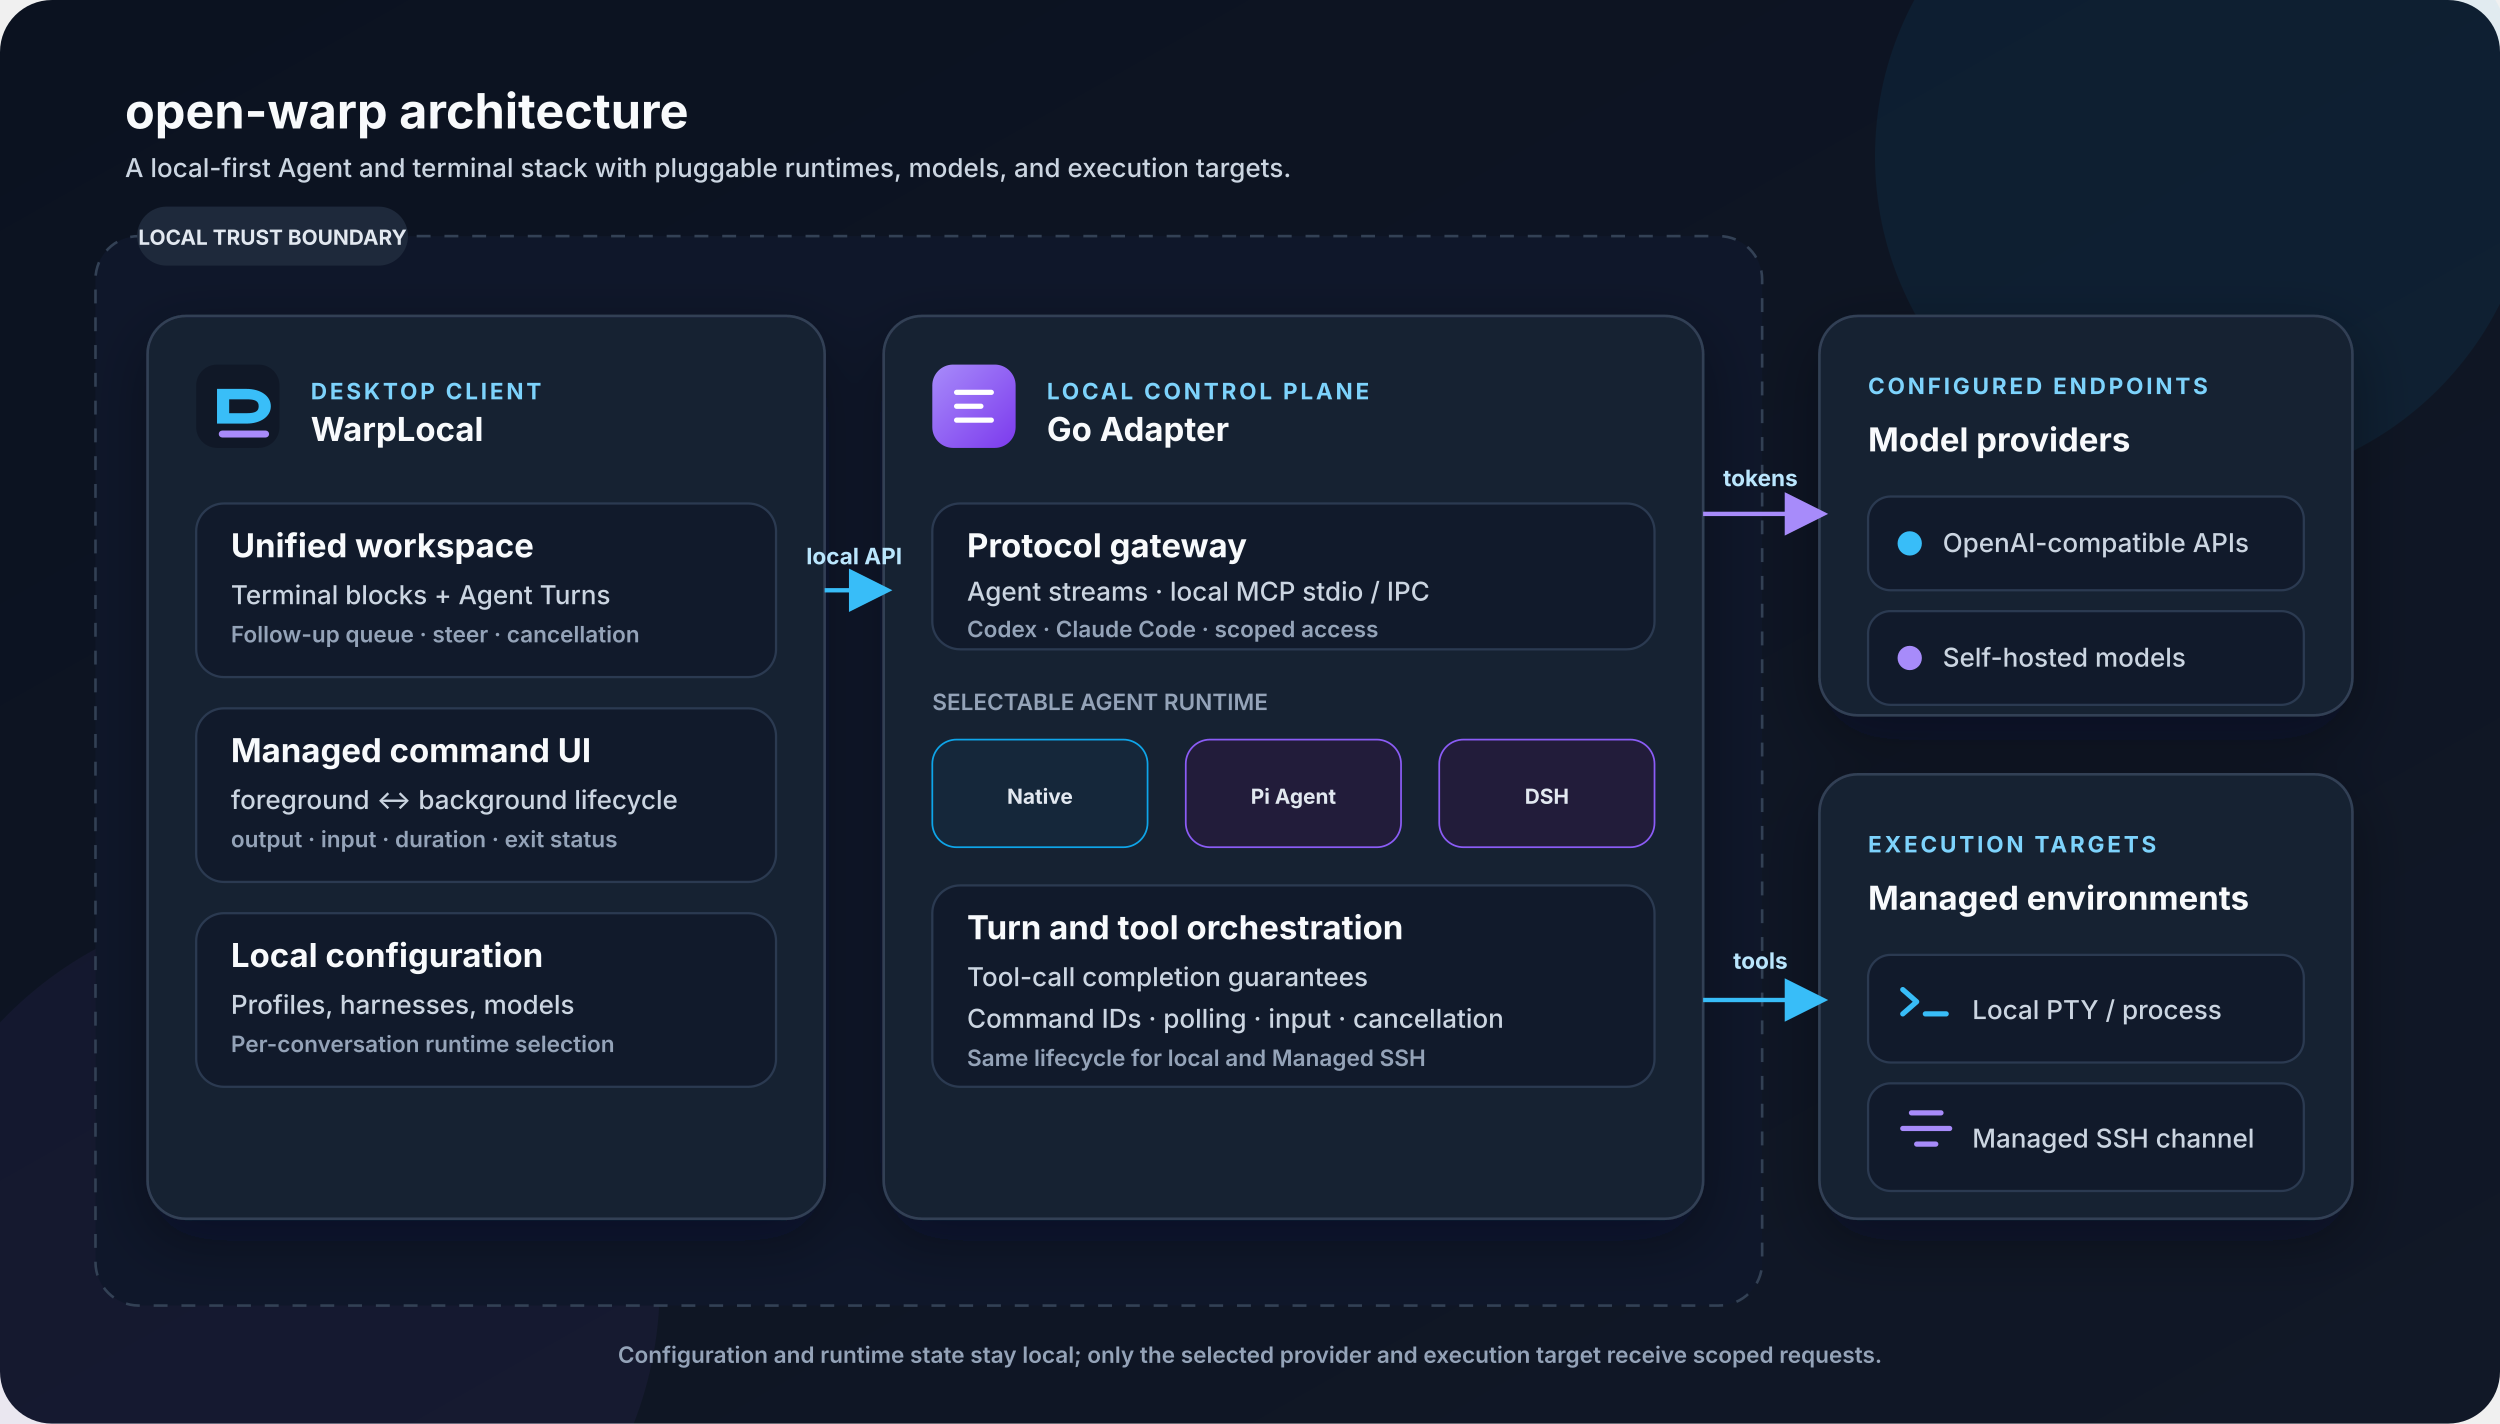
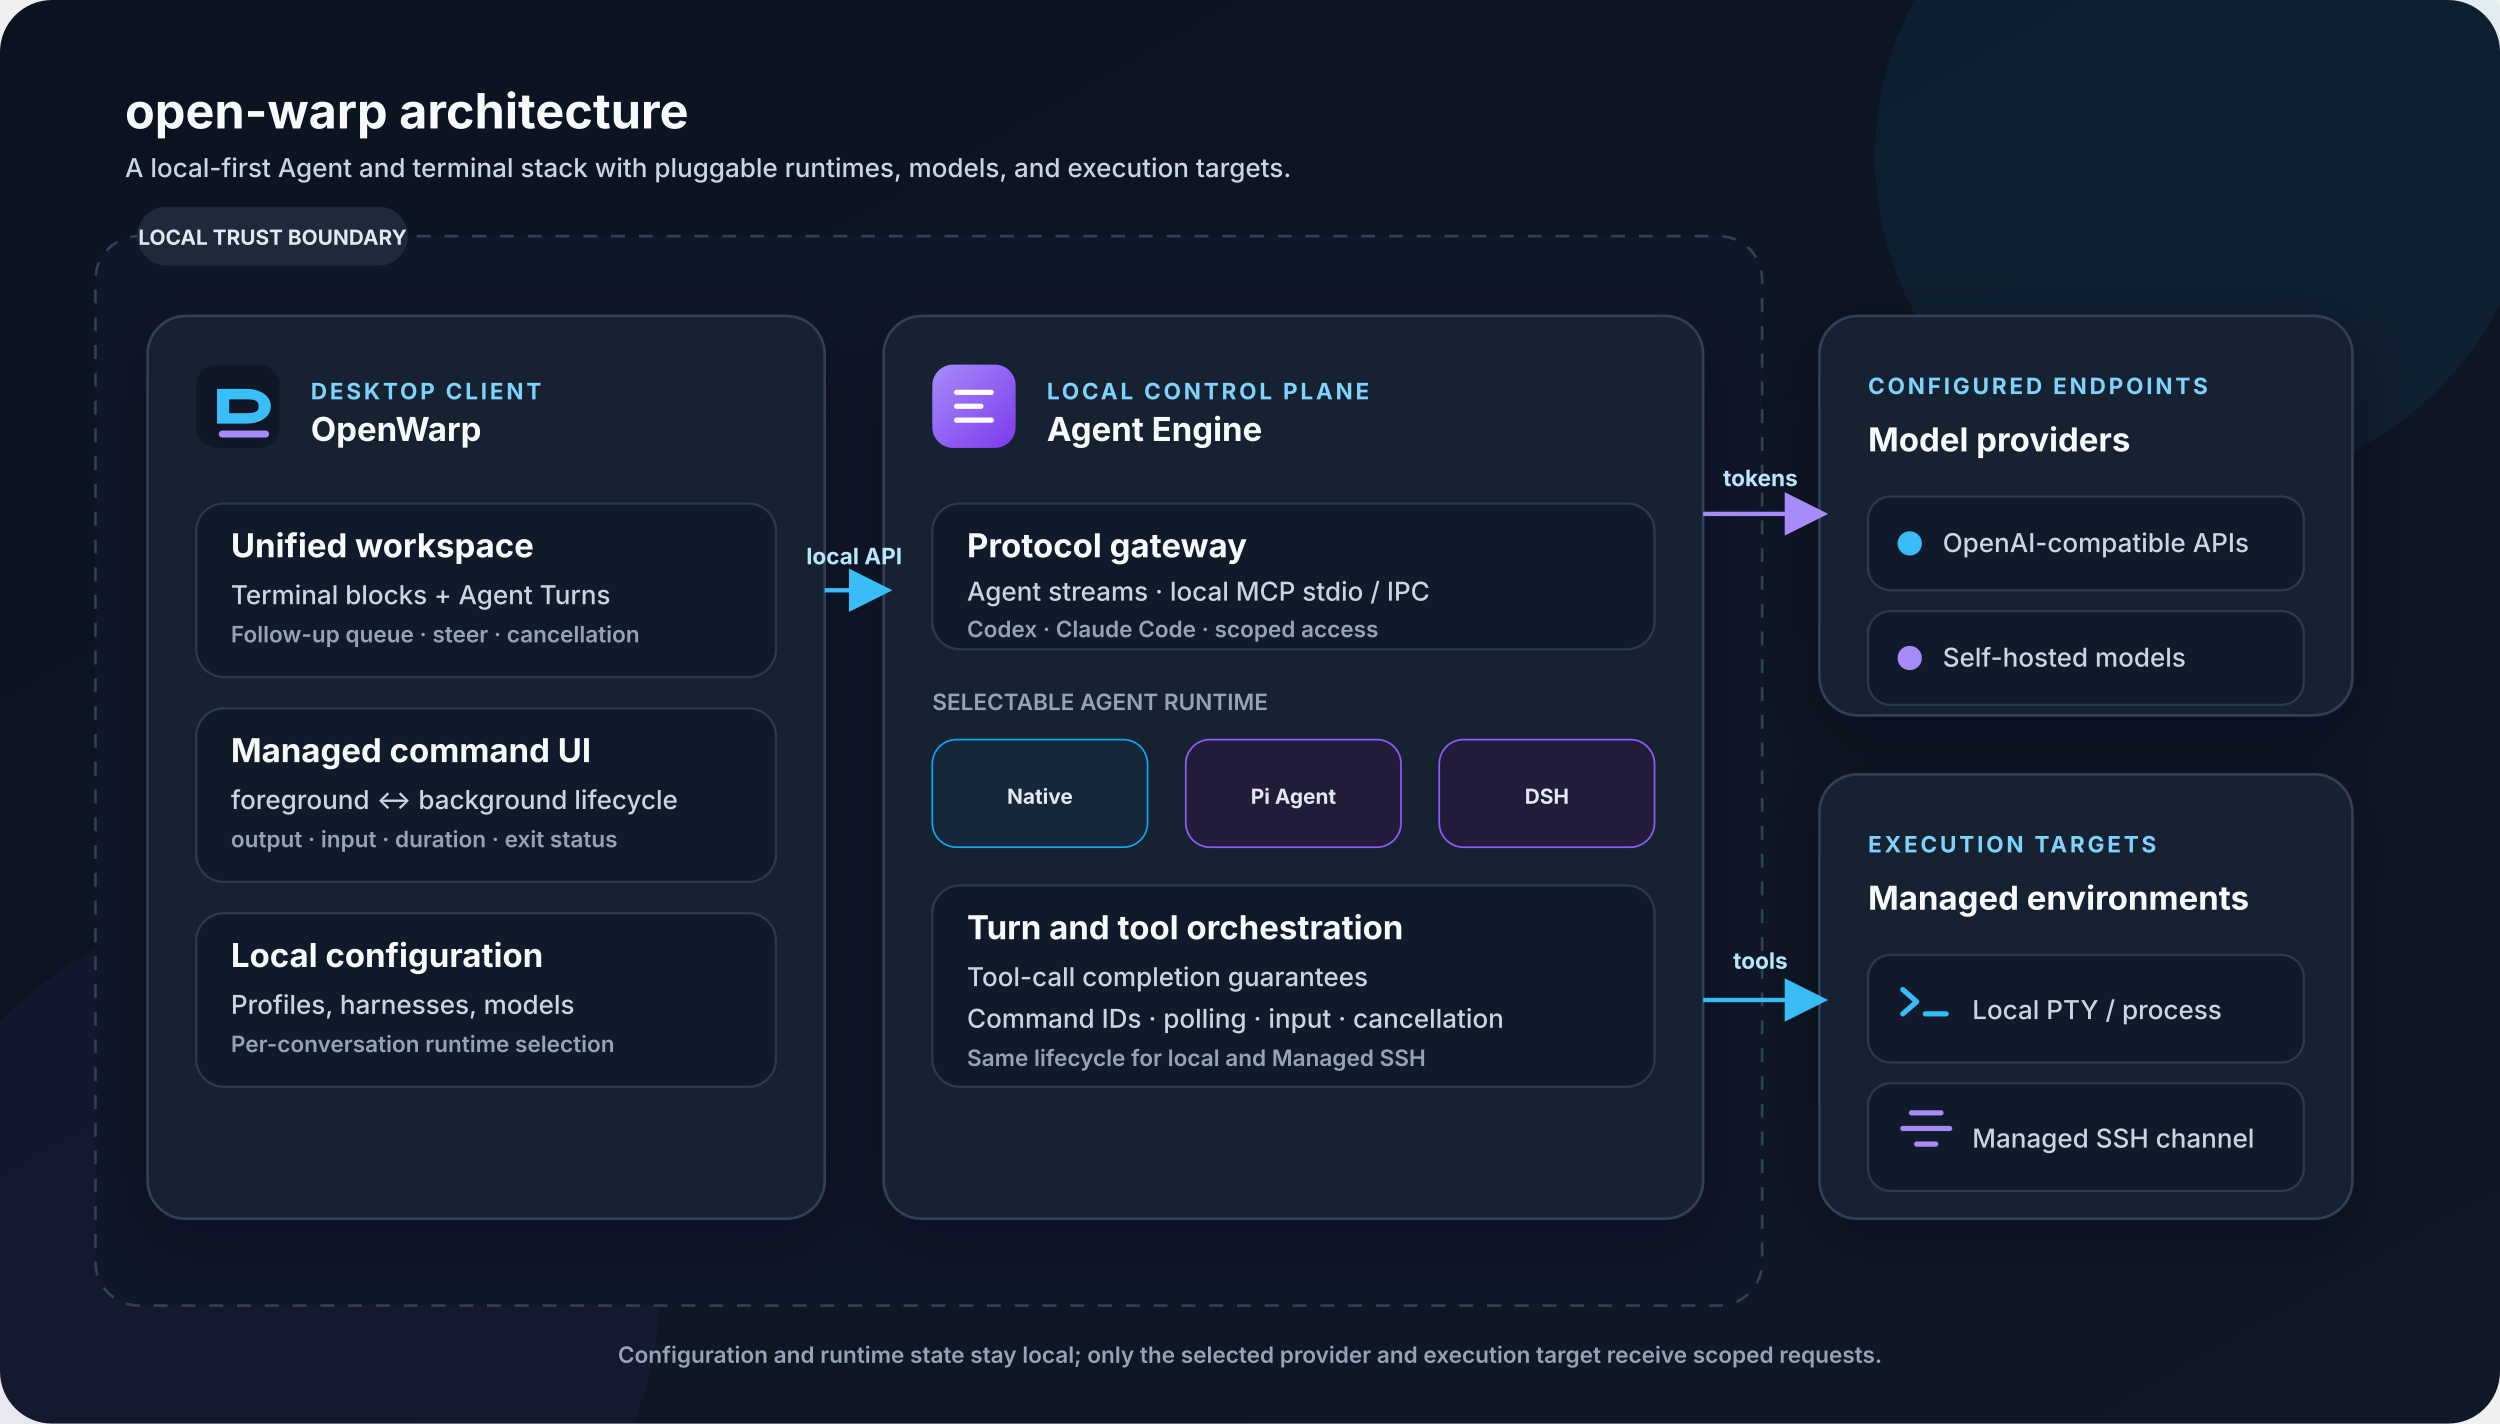
<svg xmlns="http://www.w3.org/2000/svg" width="1440" height="820" viewBox="0 0 1440 820" role="img" aria-labelledby="title desc">
  <defs>
    <linearGradient id="bg" x1="0" y1="0" x2="1" y2="1">
      <stop stop-color="#0B1220" />
      <stop offset="1" stop-color="#111827" />
    </linearGradient>
    <linearGradient id="violet" x1="0" y1="0" x2="1" y2="1">
      <stop stop-color="#A78BFA" />
      <stop offset="1" stop-color="#7C3AED" />
    </linearGradient>
    <filter id="shadow" x="-20%" y="-20%" width="140%" height="140%">
      <feDropShadow dx="0" dy="12" stdDeviation="18" flood-color="#020617" flood-opacity=".35" />
    </filter>
    <marker id="arrowBlue" markerWidth="10" markerHeight="10" refX="8" refY="5" orient="auto">
      <path d="M0 0l10 5-10 5z" fill="#38BDF8" />
    </marker>
    <marker id="arrowViolet" markerWidth="10" markerHeight="10" refX="8" refY="5" orient="auto">
      <path d="M0 0l10 5-10 5z" fill="#A78BFA" />
    </marker>
    <style>
      .title{font:700 28px -apple-system,BlinkMacSystemFont,"Segoe UI",sans-serif;fill:#F8FAFC}.eyebrow{font:700 13px -apple-system,BlinkMacSystemFont,"Segoe UI",sans-serif;letter-spacing:1.6px;fill:#7DD3FC}.h{font:700 19px -apple-system,BlinkMacSystemFont,"Segoe UI",sans-serif;fill:#F8FAFC}.body{font:500 15px -apple-system,BlinkMacSystemFont,"Segoe UI",sans-serif;fill:#CBD5E1}.small{font:600 13px -apple-system,BlinkMacSystemFont,"Segoe UI",sans-serif;fill:#94A3B8}.chip{font:700 12px -apple-system,BlinkMacSystemFont,"Segoe UI",sans-serif;fill:#E2E8F0}.label{font:700 13px -apple-system,BlinkMacSystemFont,"Segoe UI",sans-serif;fill:#BAE6FD}.card{fill:#172033;stroke:#334155;stroke-width:1.5}.sub{fill:#111A2B;stroke:#2B3A51;stroke-width:1.3}
    </style>
  </defs>
  <rect width="1440" height="820" rx="30" fill="url(#bg)" />
  <circle cx="1270" cy="90" r="190" fill="#0EA5E9" opacity=".07" />
  <circle cx="160" cy="740" r="220" fill="#8B5CF6" opacity=".06" />
  <text x="72" y="74" class="title">open-warp architecture</text>
  <text x="72" y="102" class="body">A local-first Agent and terminal stack with pluggable runtimes, models, and execution targets.</text>
  <rect x="55" y="136" width="960" height="616" rx="25" fill="#0F172A" stroke="#334155" stroke-width="1.5" stroke-dasharray="8 8" />
  <rect x="79" y="119" width="156" height="34" rx="17" fill="#1E293B" />
  <text x="157" y="141" text-anchor="middle" class="chip">LOCAL TRUST BOUNDARY</text>
  <g filter="url(#shadow)">
    <rect x="85" y="182" width="390" height="520" rx="22" class="card" />
    <rect x="509" y="182" width="472" height="520" rx="22" class="card" />
    <rect x="1048" y="182" width="307" height="230" rx="22" class="card" />
    <rect x="1048" y="446" width="307" height="256" rx="22" class="card" />
  </g>
  <g transform="translate(113 210)">
    <rect width="48" height="48" rx="12" fill="#101827" />
    <path fill="#39BEF8" fill-rule="evenodd" d="M12 14h17c8 0 14 4 14 10s-6 10-14 10H12V14Zm7 6v8h10c5 0 7-1 7-4s-2-4-7-4H19Z" />
    <rect x="13" y="38" width="29" height="4" rx="2" fill="#A88BFA" />
    <text x="66" y="20" class="eyebrow">DESKTOP CLIENT</text>
-     <text x="66" y="44" class="h">WarpLocal</text>
+     <text x="66" y="44" class="h">OpenWarp</text>
    <rect y="80" width="334" height="100" rx="16" class="sub" />
    <text x="20" y="111" class="h">Unified workspace</text>
    <text x="20" y="138" class="body">Terminal blocks + Agent Turns</text>
    <text x="20" y="160" class="small">Follow-up queue · steer · cancellation</text>
    <rect y="198" width="334" height="100" rx="16" class="sub" />
    <text x="20" y="229" class="h">Managed command UI</text>
    <text x="20" y="256" class="body">foreground ↔ background lifecycle</text>
    <text x="20" y="278" class="small">output · input · duration · exit status</text>
    <rect y="316" width="334" height="100" rx="16" class="sub" />
    <text x="20" y="347" class="h">Local configuration</text>
    <text x="20" y="374" class="body">Profiles, harnesses, models</text>
    <text x="20" y="396" class="small">Per-conversation runtime selection</text>
  </g>
  <g transform="translate(537 210)">
    <rect width="48" height="48" rx="12" fill="url(#violet)" />
    <path d="M14 16h20M14 24h14M14 32h20" stroke="#FFF" stroke-width="3" stroke-linecap="round" />
    <text x="66" y="20" class="eyebrow">LOCAL CONTROL PLANE</text>
-     <text x="66" y="44" class="h">Go Adapter</text>
+     <text x="66" y="44" class="h">Agent Engine</text>
    <rect y="80" width="416" height="84" rx="16" class="sub" />
    <text x="20" y="111" class="h">Protocol gateway</text>
    <text x="20" y="136" class="body">Agent streams · local MCP stdio / IPC</text>
    <text x="20" y="157" class="small">Codex · Claude Code · scoped access</text>
    <text y="199" class="small">SELECTABLE AGENT RUNTIME</text>
    <rect y="216" width="124" height="62" rx="14" fill="#15273A" stroke="#0EA5E9" />
    <text x="62" y="253" text-anchor="middle" class="chip">Native</text>
    <rect x="146" y="216" width="124" height="62" rx="14" fill="#221C3A" stroke="#8B5CF6" />
    <text x="208" y="253" text-anchor="middle" class="chip">Pi Agent</text>
    <rect x="292" y="216" width="124" height="62" rx="14" fill="#221C3A" stroke="#8B5CF6" />
    <text x="354" y="253" text-anchor="middle" class="chip">DSH</text>
    <rect y="300" width="416" height="116" rx="16" class="sub" />
    <text x="20" y="331" class="h">Turn and tool orchestration</text>
    <text x="20" y="358" class="body">Tool-call completion guarantees</text>
    <text x="20" y="382" class="body">Command IDs · polling · input · cancellation</text>
    <text x="20" y="404" class="small">Same lifecycle for local and Managed SSH</text>
  </g>
  <g transform="translate(1076 210)">
    <text class="eyebrow" y="17">CONFIGURED ENDPOINTS</text>
    <text y="50" class="h">Model providers</text>
    <rect y="76" width="251" height="54" rx="13" class="sub" />
    <circle cx="24" cy="103" r="7" fill="#38BDF8" />
    <text x="43" y="108" class="body">OpenAI-compatible APIs</text>
    <rect y="142" width="251" height="54" rx="13" class="sub" />
    <circle cx="24" cy="169" r="7" fill="#A78BFA" />
    <text x="43" y="174" class="body">Self-hosted models</text>
  </g>
  <g transform="translate(1076 474)">
    <text class="eyebrow" y="17">EXECUTION TARGETS</text>
    <text y="50" class="h">Managed environments</text>
    <rect y="76" width="251" height="62" rx="13" class="sub" />
    <path d="M20 96l8 7-8 7m13 0h12" fill="none" stroke="#38BDF8" stroke-width="3" stroke-linecap="round" stroke-linejoin="round" />
    <text x="60" y="113" class="body">Local PTY / process</text>
    <rect y="150" width="251" height="62" rx="13" class="sub" />
    <path d="M20 176h27M25 167h17M28 185h11" stroke="#A78BFA" stroke-width="3" stroke-linecap="round" />
    <text x="60" y="187" class="body">Managed SSH channel</text>
  </g>
  <path d="M475 340h34" stroke="#38BDF8" stroke-width="2.5" marker-end="url(#arrowBlue)" />
  <text x="492" y="325" text-anchor="middle" class="label">local API</text>
  <path d="M981 296h67" stroke="#A78BFA" stroke-width="2.5" marker-end="url(#arrowViolet)" />
  <text x="1014" y="280" text-anchor="middle" class="label">tokens</text>
  <path d="M981 576h67" stroke="#38BDF8" stroke-width="2.5" marker-end="url(#arrowBlue)" />
  <text x="1014" y="558" text-anchor="middle" class="label">tools</text>
  <text x="720" y="785" text-anchor="middle" class="small">Configuration and runtime state stay local; only the selected provider and execution target receive scoped requests.</text>
</svg>
